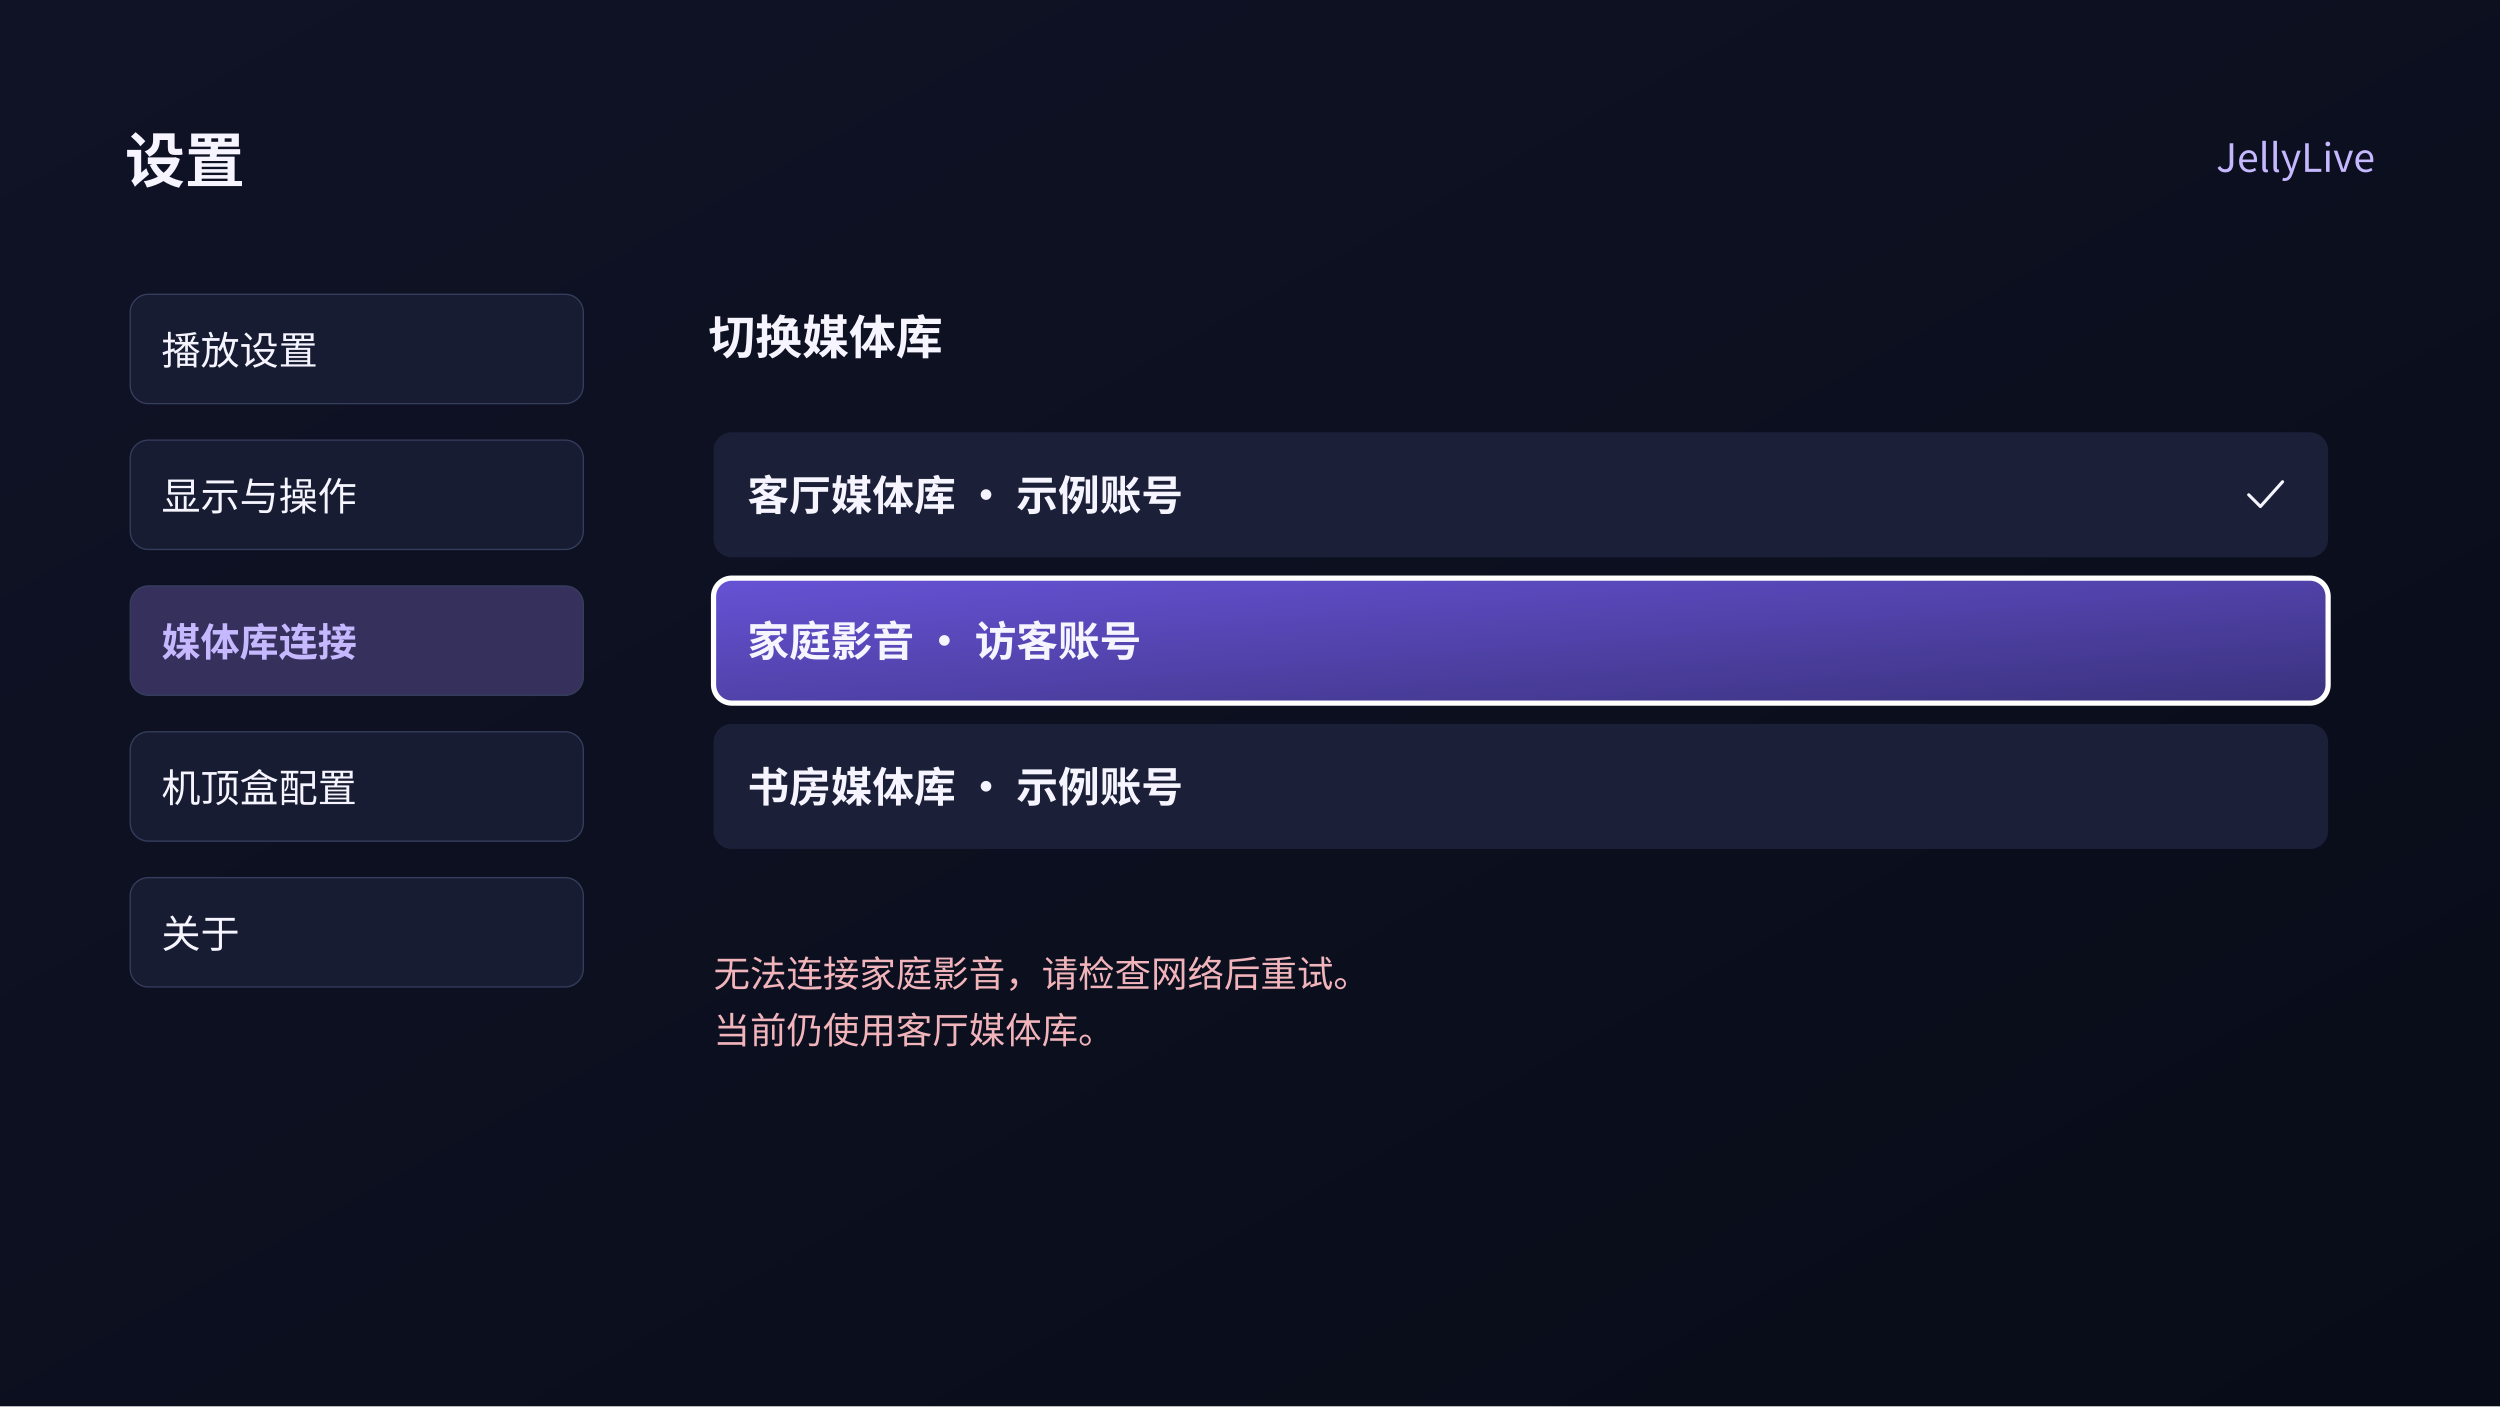
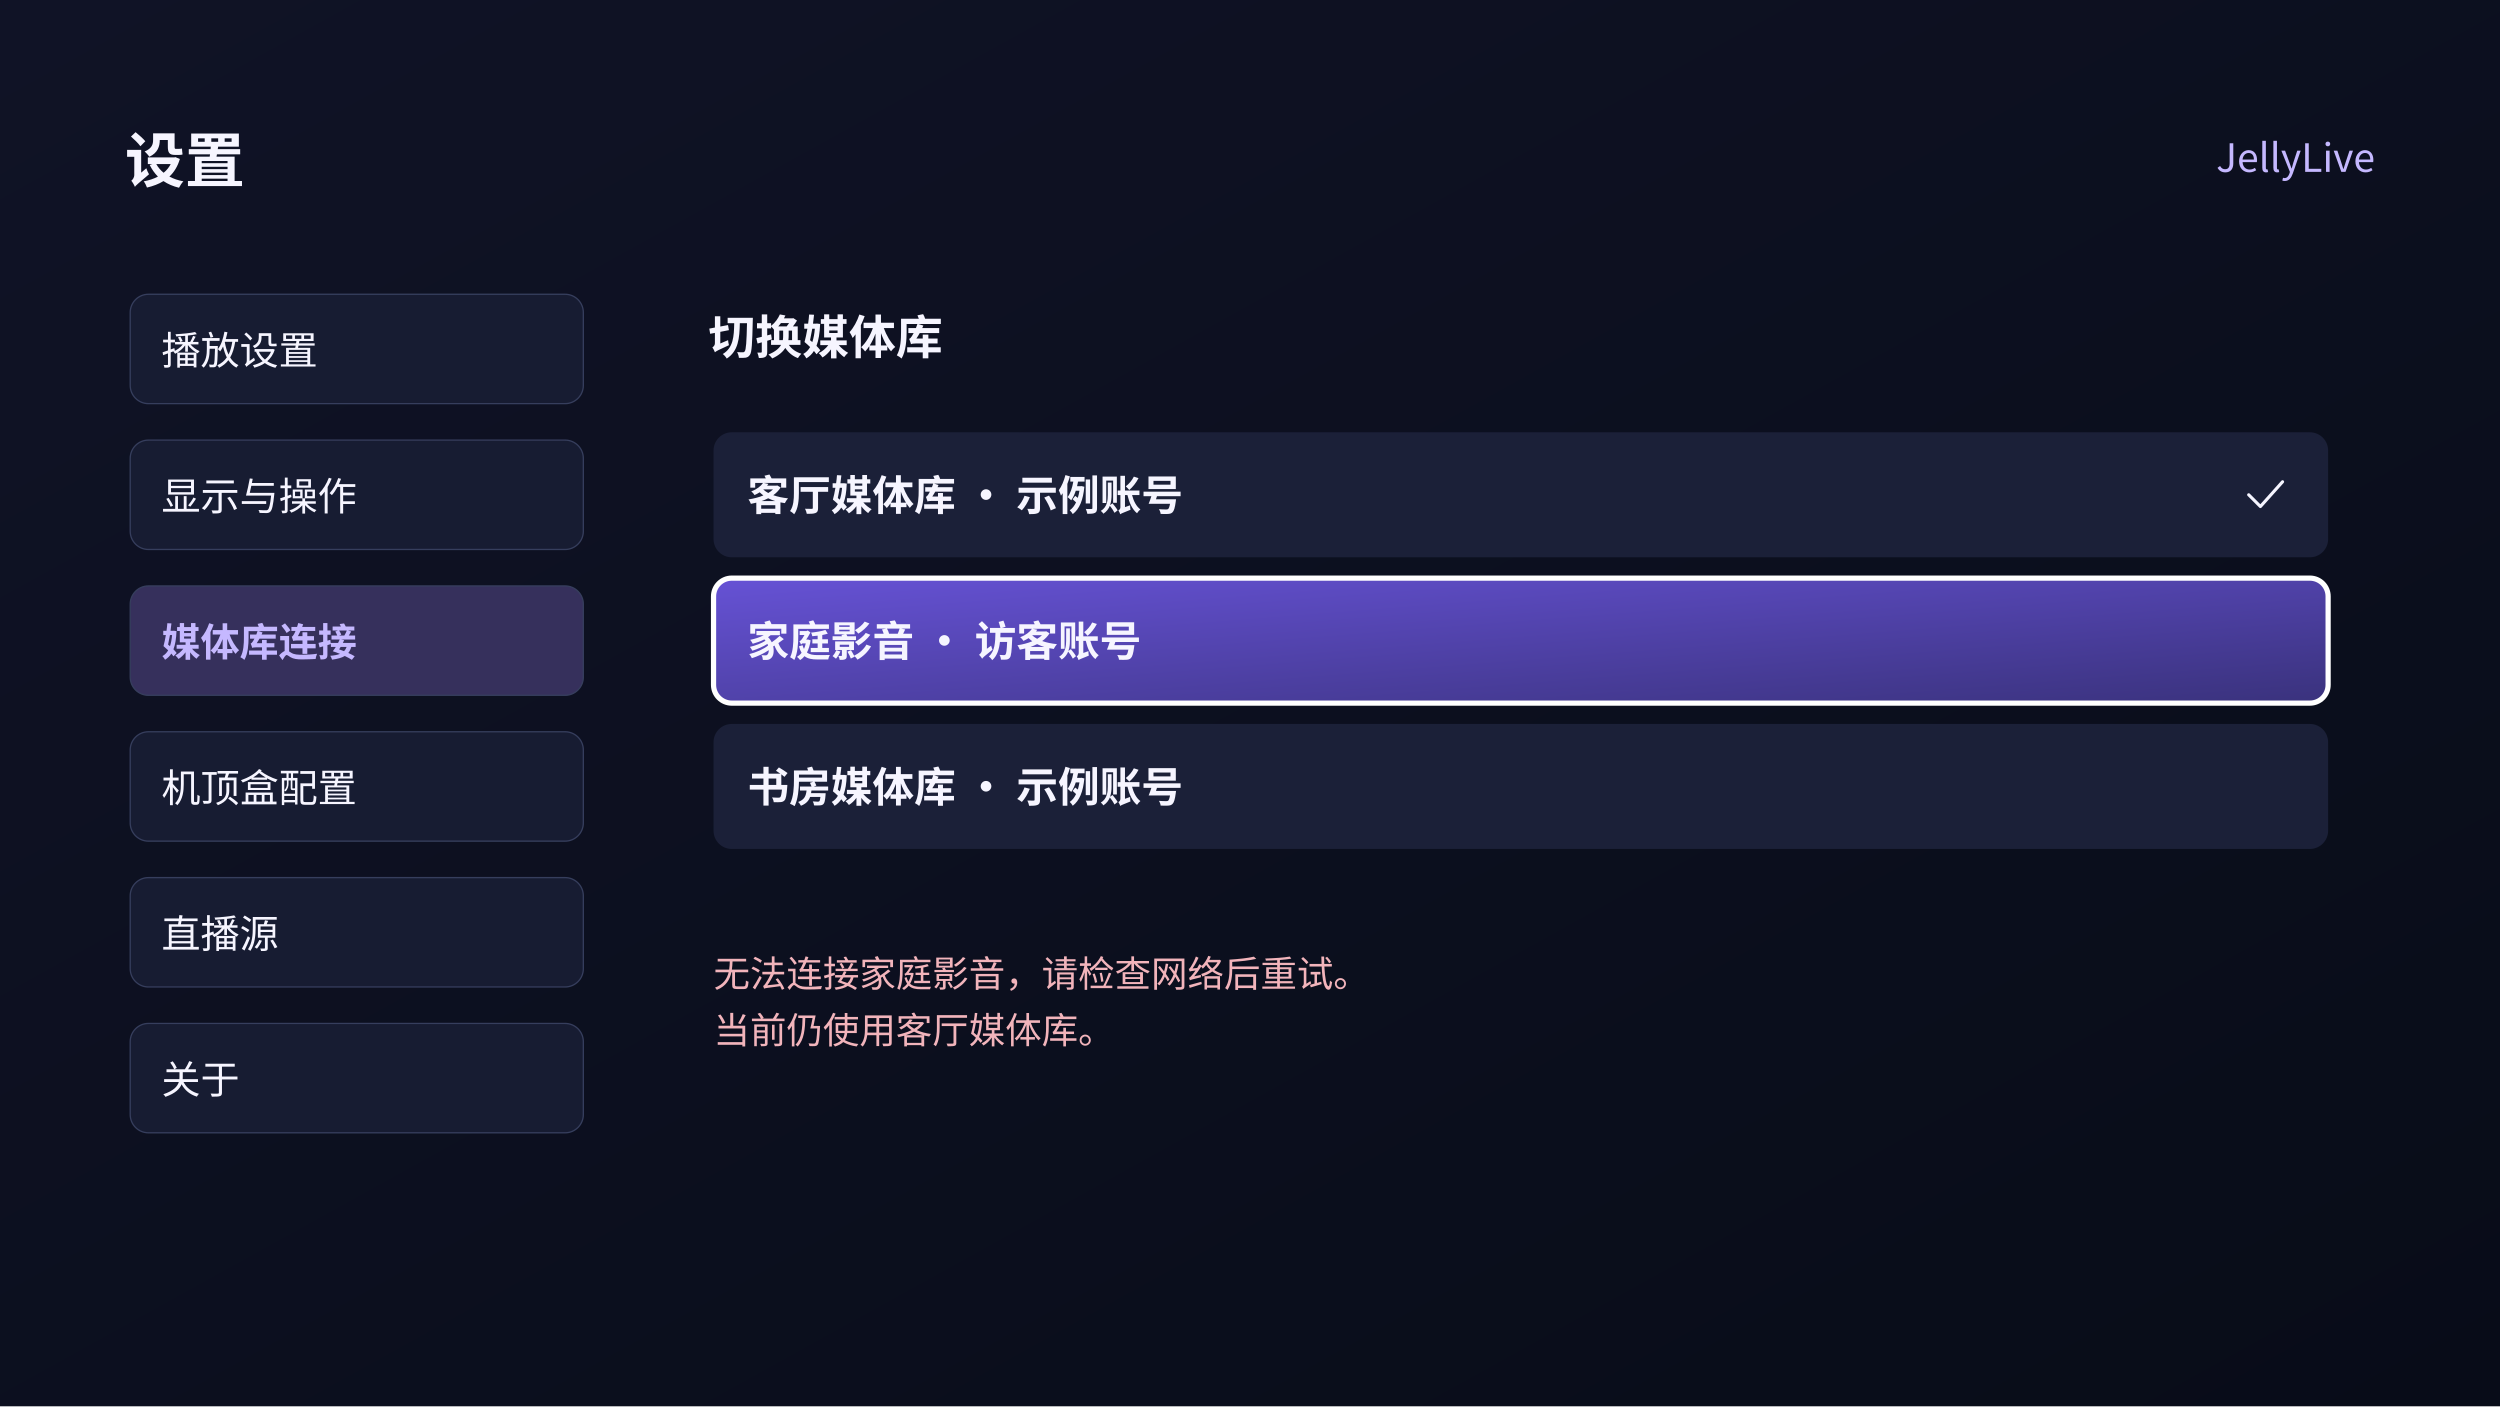
<svg xmlns="http://www.w3.org/2000/svg" width="1920" height="1080" viewBox="0 0 1920 1080" role="img" aria-labelledby="title desc">
  <defs>
    <linearGradient id="bg" x2="1" y2="1">
      <stop stop-color="#101326" />
      <stop offset="1" stop-color="#080c18" />
    </linearGradient>
    <linearGradient id="purple" x2="1" y2="1">
      <stop stop-color="#6652d5" />
      <stop offset="1" stop-color="#3a327d" />
    </linearGradient>
  </defs>
  <g font-family="Noto Sans CJK SC, Microsoft YaHei, sans-serif">
    <rect width="1920" height="1080" fill="url(#bg)" />
    <text x="96" y="140" fill="#f6f5ff" font-size="46" font-weight="650">设置</text>
    <text x="1824" y="132" fill="#c5b8ff" font-size="30" font-weight="500" text-anchor="end">JellyLive</text>
    <rect x="100" y="226" width="348" height="84" rx="14" fill="#171c32" stroke="#363e5d" stroke-width="1" />
    <text x="124" y="280" fill="#f6f5ff" font-size="30" font-weight="500">播放设置</text>
    <rect x="100" y="338" width="348" height="84" rx="14" fill="#171c32" stroke="#363e5d" stroke-width="1" />
    <text x="124" y="392" fill="#f6f5ff" font-size="30" font-weight="500">显示与操作</text>
    <rect x="100" y="450" width="348" height="84" rx="14" fill="#36305c" stroke="#363e5d" stroke-width="1" />
    <text x="124" y="504" fill="#c5b8ff" font-size="30" font-weight="650">媒体库连接</text>
    <rect x="100" y="562" width="348" height="84" rx="14" fill="#171c32" stroke="#363e5d" stroke-width="1" />
    <text x="124" y="616" fill="#f6f5ff" font-size="30" font-weight="500">机顶盒配置</text>
    <rect x="100" y="674" width="348" height="84" rx="14" fill="#171c32" stroke="#363e5d" stroke-width="1" />
-     <text x="124" y="728" fill="#f6f5ff" font-size="30" font-weight="500">关于</text>
+     <text x="124" y="728" fill="#f6f5ff" font-size="30" font-weight="500">直播源</text>
+     <rect x="100" y="786" width="348" height="84" rx="14" fill="#171c32" stroke="#363e5d" stroke-width="1" />
+     <text x="124" y="840" fill="#f6f5ff" font-size="30" font-weight="500">关于</text>
    <text x="544" y="272" fill="#f6f5ff" font-size="36" font-weight="650">切换媒体库</text>
    <g data-role="settings-row" data-title="客厅媒体库 · 示例账号" data-kind="radio" data-disabled="false">
      <rect x="548" y="332" width="1240" height="96" rx="14" fill="#1b2038" stroke="none" stroke-width="0" />
      <text x="574" y="392.0" fill="#f6f5ff" font-size="32" font-weight="600">客厅媒体库 · 示例账号</text>
      <g transform="translate(1722 362.0) scale(1.0)">
        <path d="M5 18 L14 27 L31 8" fill="none" stroke="#f6f5ff" stroke-width="2.4" stroke-linecap="round" stroke-linejoin="round" />
      </g>
    </g>
    <g data-role="settings-row" data-title="家庭影音 · 访客账号" data-kind="radio" data-disabled="false">
      <rect x="548" y="444" width="1240" height="96" rx="14" fill="url(#purple)" stroke="#fff" stroke-width="4" />
      <text x="574" y="504.0" fill="#f6f5ff" font-size="32" font-weight="600">家庭影音 · 访客账号</text>
    </g>
    <g data-role="settings-row" data-title="书房媒体库 · 示例账号" data-kind="radio" data-disabled="false">
      <rect x="548" y="556" width="1240" height="96" rx="14" fill="#1b2038" stroke="none" stroke-width="0" />
      <text x="574" y="616.0" fill="#f6f5ff" font-size="32" font-weight="600">书房媒体库 · 示例账号</text>
    </g>
    <text x="548" y="758.0" fill="#f2b4bb" font-size="28" font-weight="400">无法连接家庭影音，请检查网络后重试。</text>
    <text x="548" y="801.4" fill="#f2b4bb" font-size="28" font-weight="400">当前仍使用客厅媒体库。</text>
  </g>
</svg>
